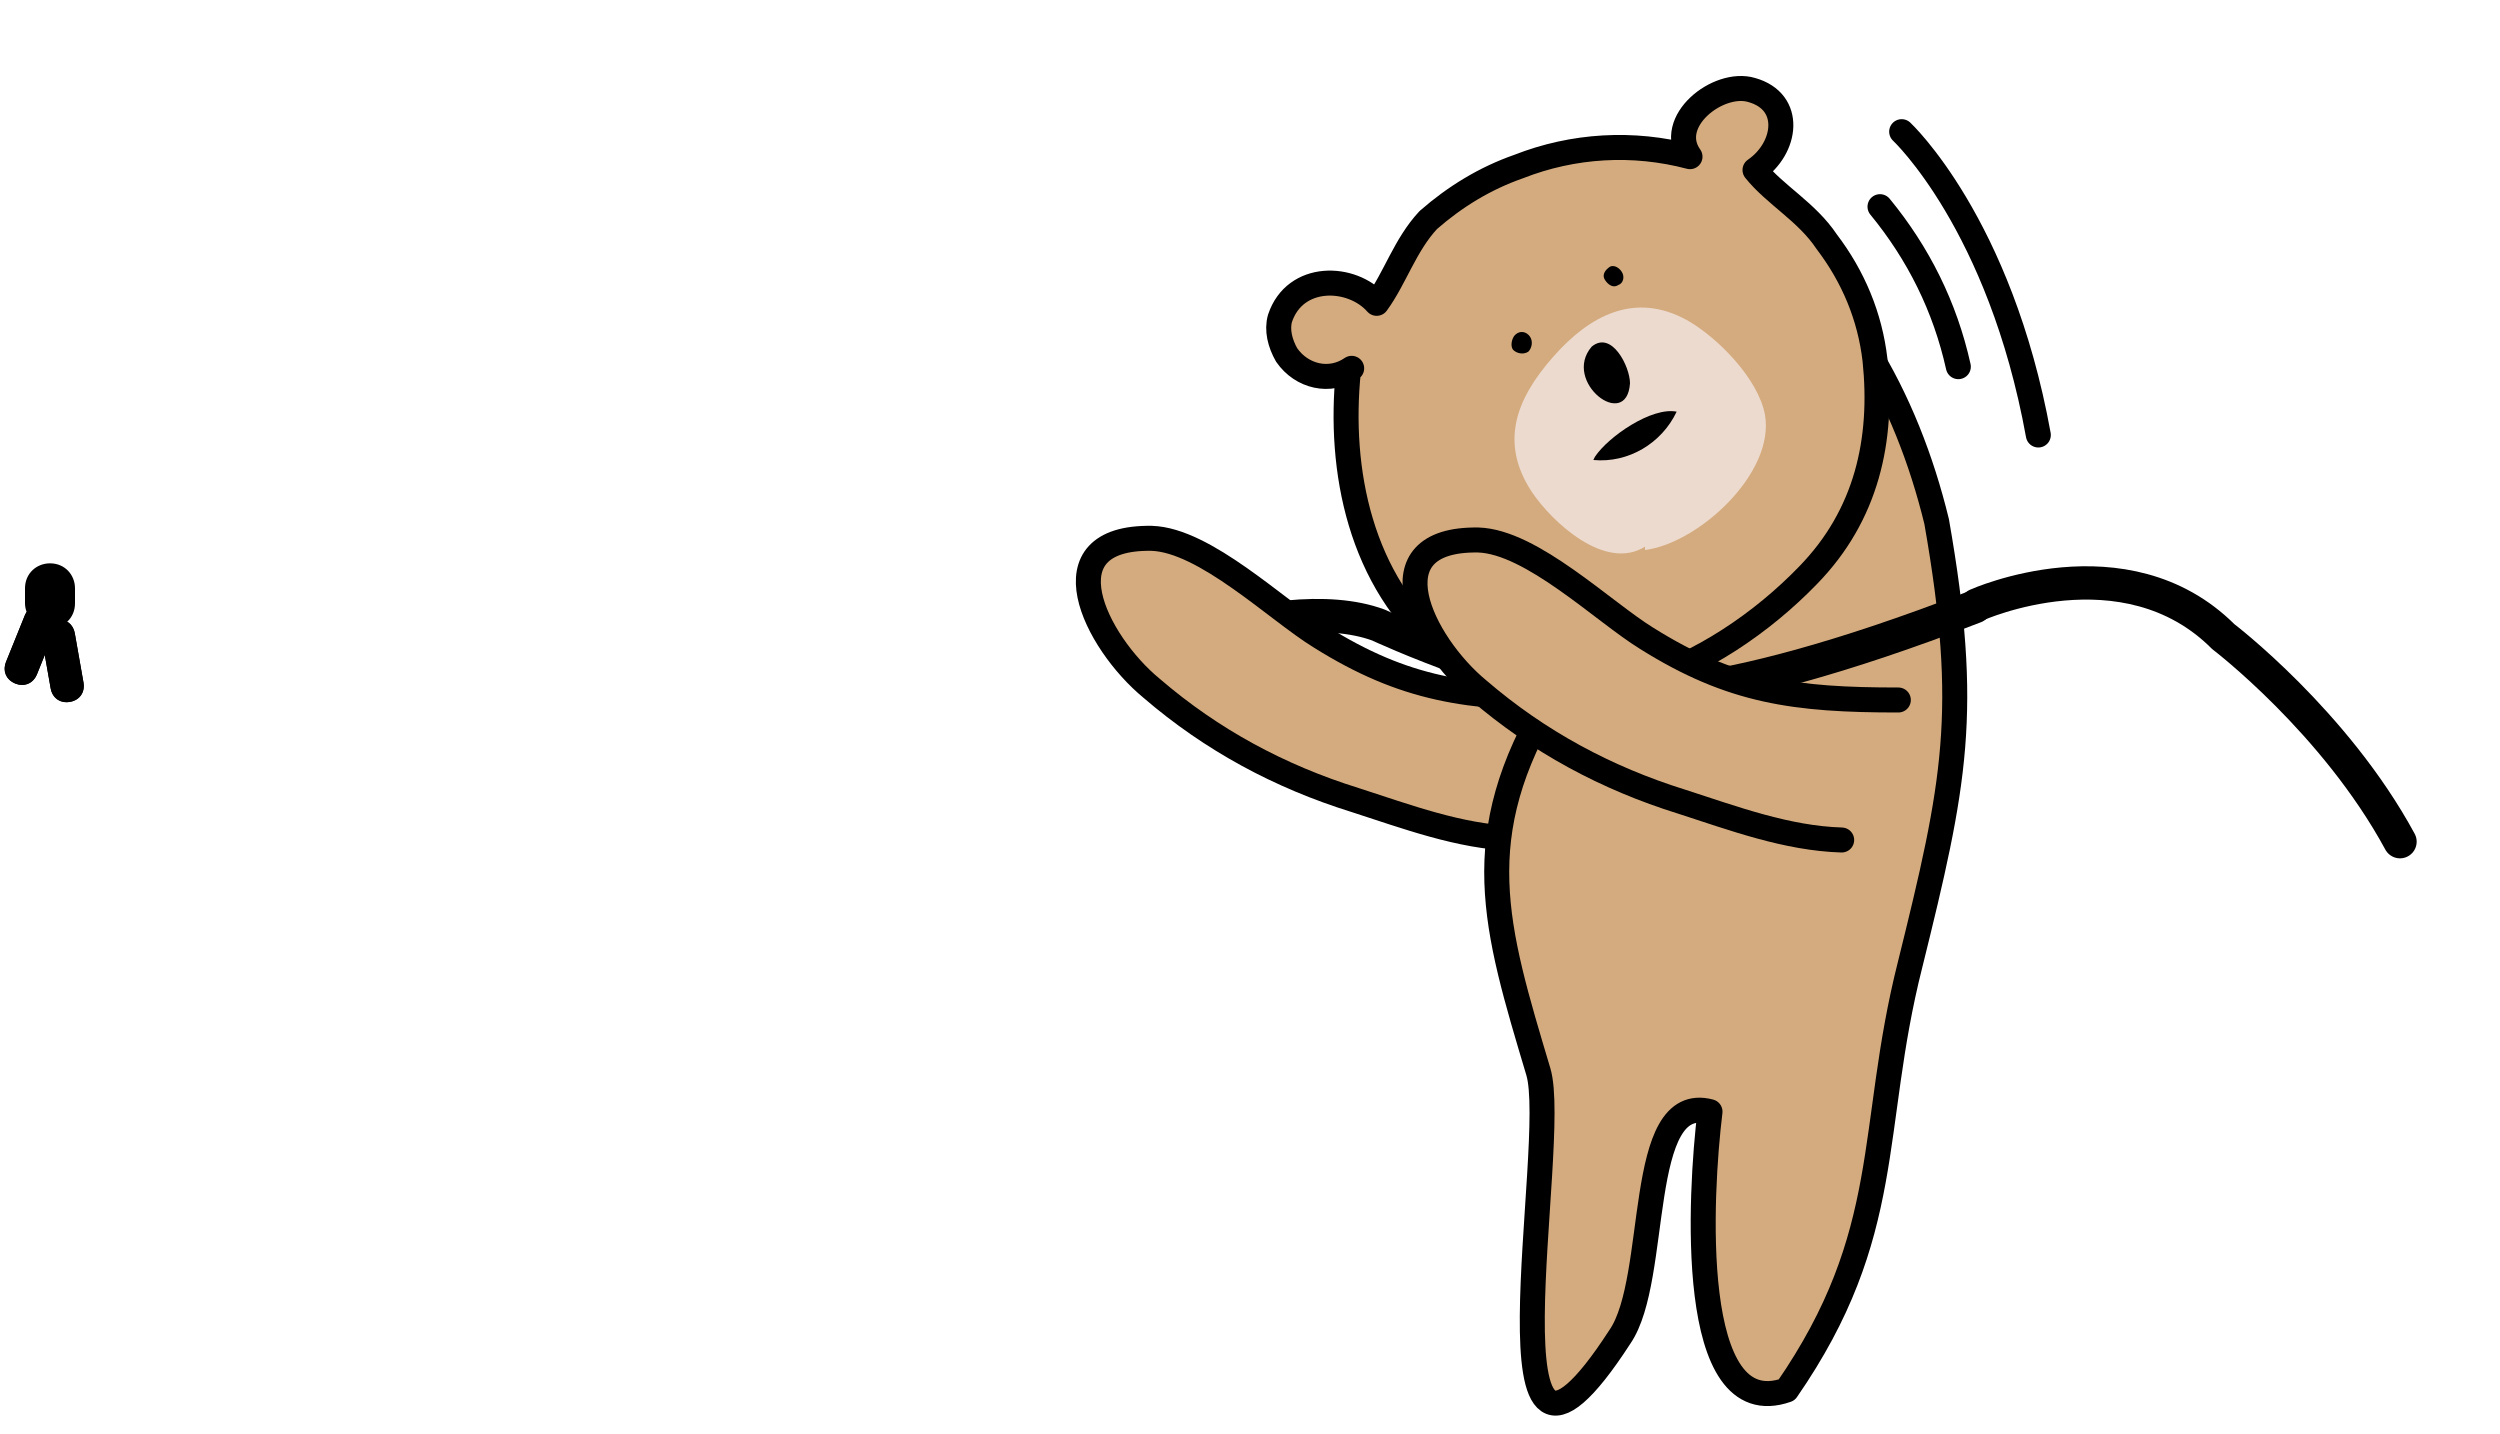
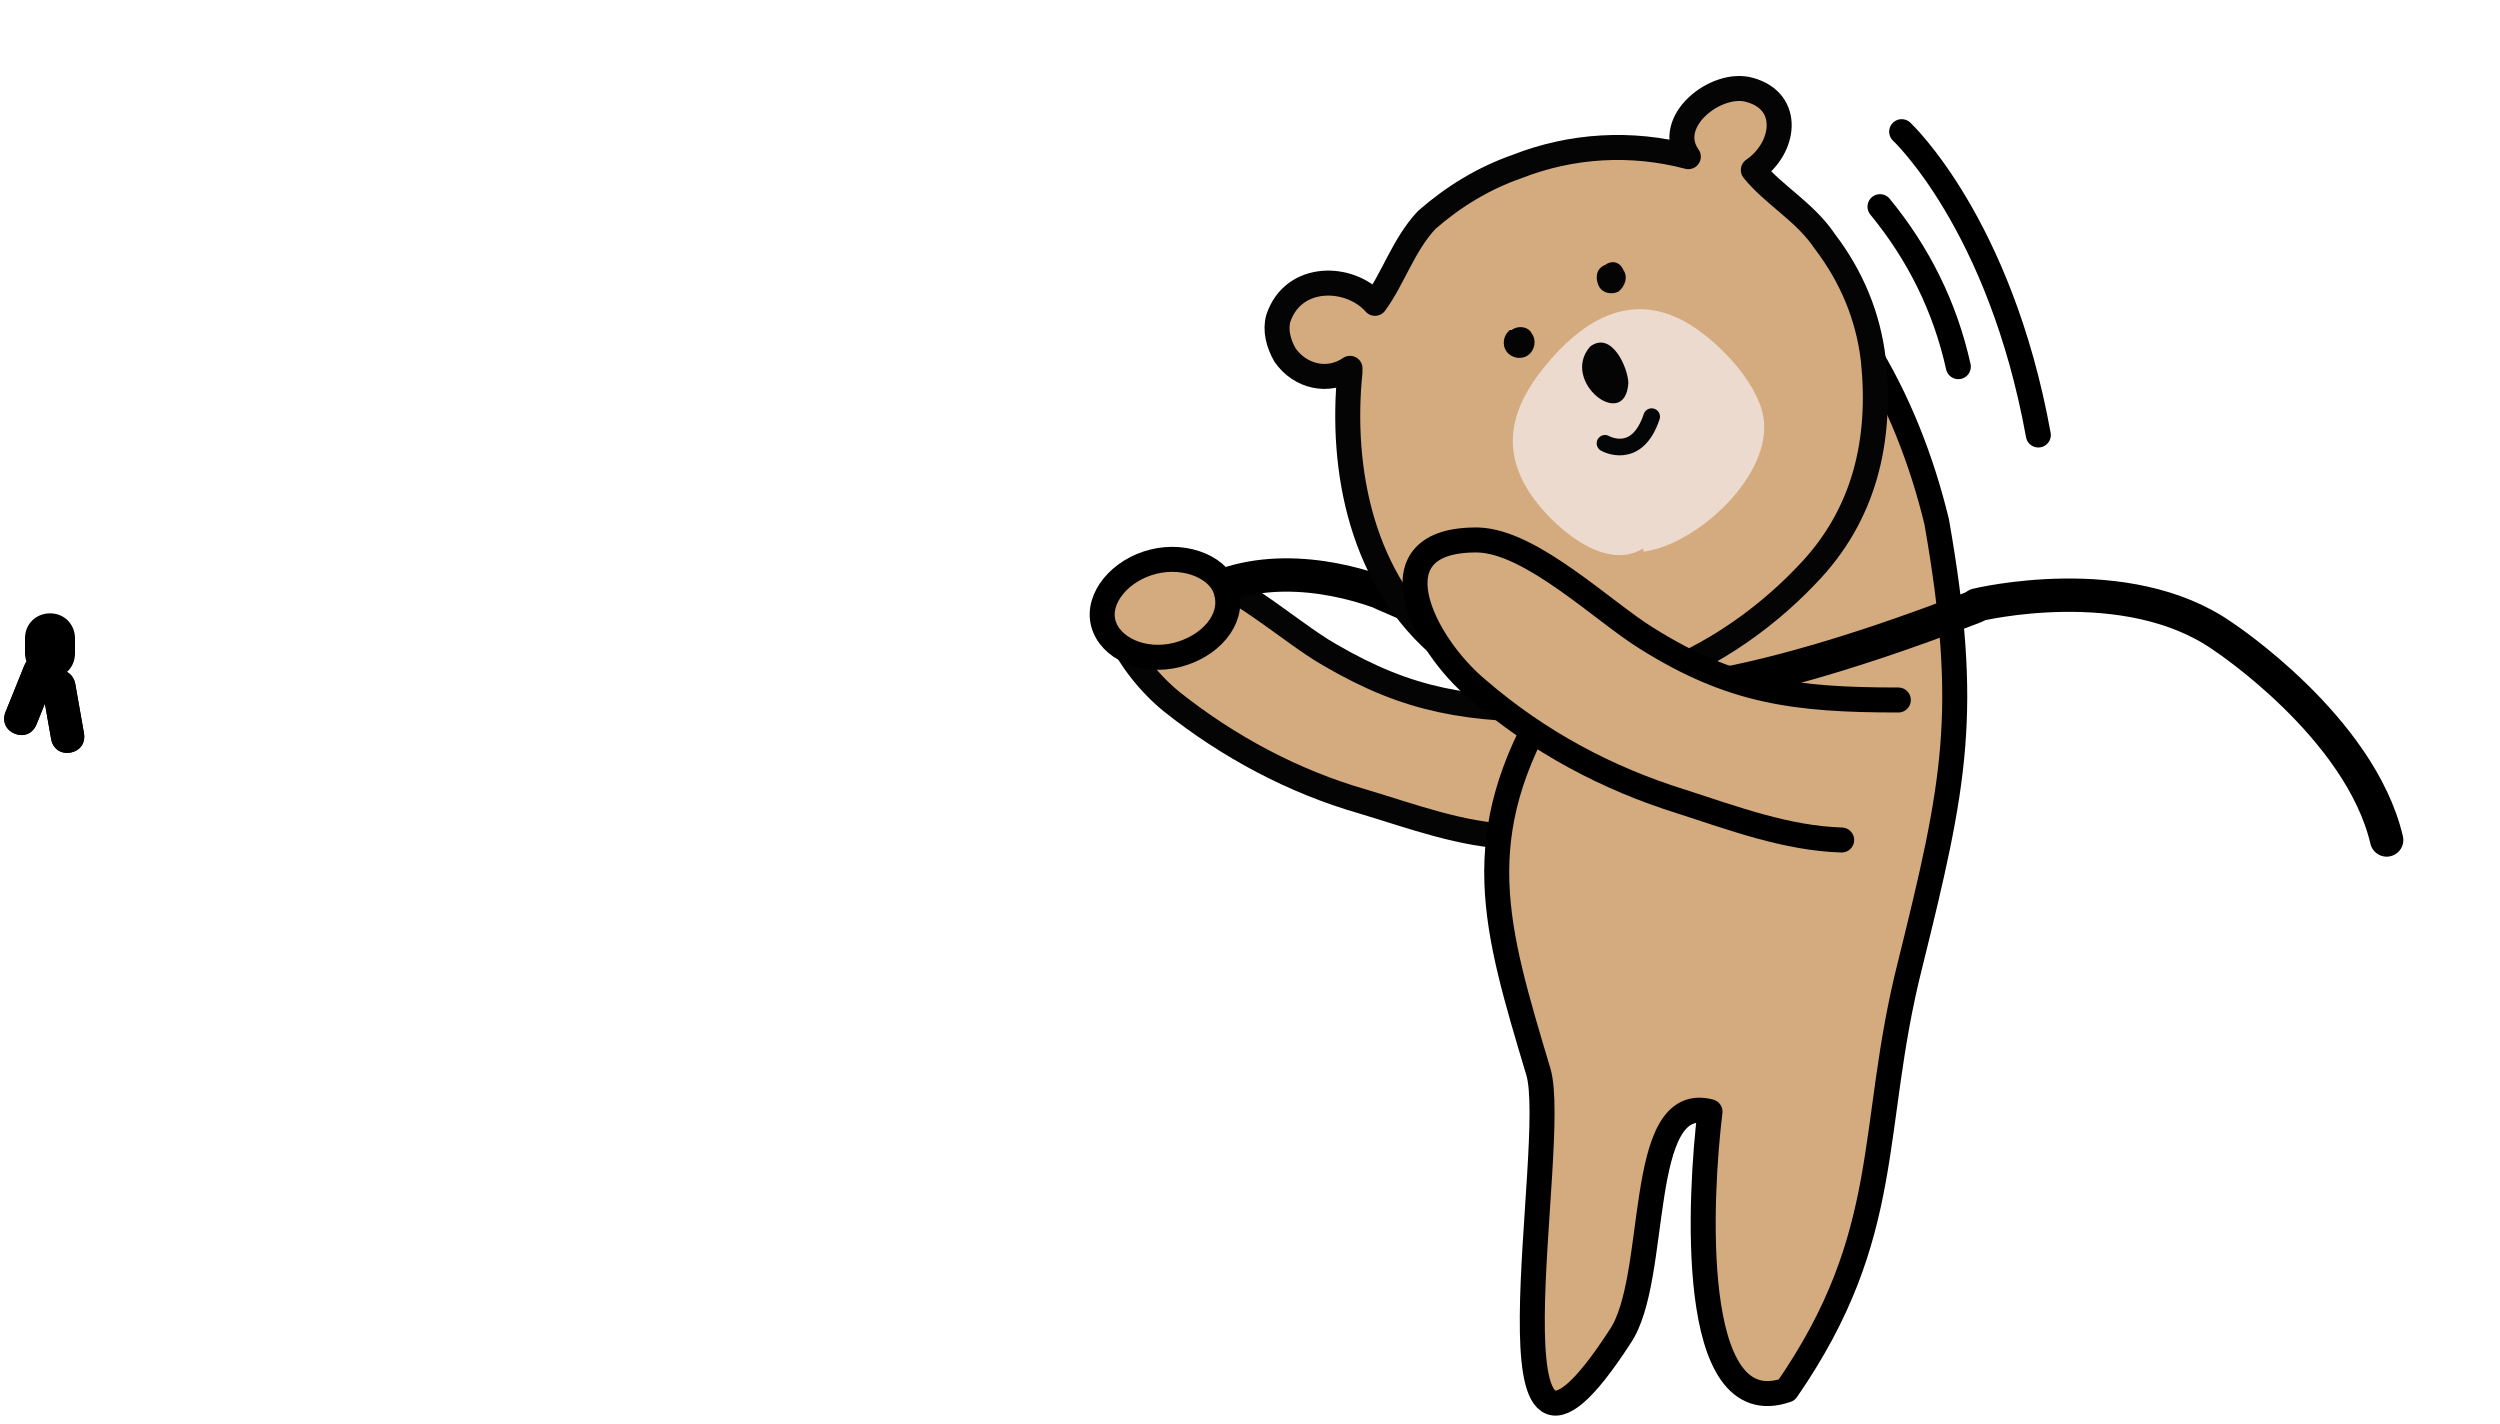
- <svg xmlns="http://www.w3.org/2000/svg" version="1.1" x="0px" y="0px" viewBox="0 0 150 86" style="enable-background:new 0 0 150 86;" xml:space="preserve">
+ <svg xmlns="http://www.w3.org/2000/svg" version="1.1" x="0px" y="0px" viewBox="0 0 150 85.4" style="enable-background:new 0 0 150 85.4;" xml:space="preserve">
  <style type="text/css">
.st0{fill:none;stroke:#000000;}
.st1{fill:none;stroke:#000000;stroke-width:2;}
- .st2{fill:none;stroke:#000000;stroke-width:2;stroke-linecap:round;stroke-linejoin:round;stroke-miterlimit:4.001;}
- .st3{fill:#D4AB7E;}
- .st4{fill:none;stroke:#000000;stroke-width:1.5;stroke-linecap:round;stroke-linejoin:round;}
- .st5{fill:#EDDACE;}
- .st6{fill:none;stroke:#000;stroke-width:2;stroke-linecap:round;stroke-linejoin:round;stroke-miterlimit:4.001;}
- .st7{fill:none;stroke:#000;stroke-width:2;stroke-linecap:round;stroke-linejoin:round;stroke-miterlimit:4.001;}
- .st8{fill:none;stroke:#000000;stroke-width:1.5;stroke-linecap:round;stroke-linejoin:round;stroke-miterlimit:4.001;}
+ .st2{fill:#D4AB7E;}
+ .st3{fill:none;stroke:#040405;stroke-width:1.5;stroke-linecap:round;stroke-linejoin:round;}
+ .st4{fill:none;stroke:#000000;stroke-width:2;stroke-linecap:round;stroke-linejoin:round;stroke-miterlimit:4.001;}
+ .st5{fill:none;stroke:#000000;stroke-width:1.5;stroke-linecap:round;stroke-linejoin:round;}
+ .st6{fill:#040405;}
+ .st7{fill:#EDDACE;}
+ .st8{fill:none;stroke:#040506;stroke-linecap:round;stroke-linejoin:round;}
+ .st9{fill:none;stroke:#000;stroke-width:1.5;stroke-miterlimit:10;}
+ .st10{fill:none;stroke:#000;stroke-width:2;stroke-linecap:round;stroke-linejoin:round;stroke-miterlimit:4.001;}
+ .st11{fill:none;stroke:#000;stroke-width:2;stroke-linecap:round;stroke-linejoin:round;stroke-miterlimit:4.001;}
+ .st12{fill:none;stroke:#000000;stroke-width:1.5;stroke-linecap:round;stroke-linejoin:round;stroke-miterlimit:4.001;}
+     
    
      
- .bear {position:relative;animation:bear both linear infinite 7s; }
+ .bear {position:relative;animation:bear both linear infinite 5s; }
@keyframes bear {
0% {transform:translate(-42%,0) rotate(0deg);}
8% {transform:translate(-35%,0) rotate(0deg);}
16% {transform:translate(-37%,0) rotate(0deg);}
24% {transform:translate(-25%,0) rotate(0deg);}
32% {transform:translate(-25%,0) rotate(0deg);}
50% {transform:translate(-0%,0) rotate(0deg);}
100% {transform:translate(0,0) rotate(0deg);}
}
    
+     
+ .hand {position:relative;animation:hand both linear infinite 1.5s 0.2s;   transform-origin:76% 54%;}
+ @keyframes hand {
+ 0% {transform:rotate(0deg);}
+ 50% {transform:rotate(-4deg);}
+ 100% {transform:rotate(0deg);}
+ }
+    
+     
     
- .arm01 {position:relative;animation:arm both linear infinite 1.9s;   transform-origin:86% 53%;}   
+ .arm01 {position:relative;animation:arm both linear infinite 1.5s;   transform-origin:86% 53%;}   
@keyframes arm{
0% {transform:rotate(-1deg);}
- 50% {transform:rotate(6deg);}
+ 50% {transform:rotate(1deg);}
100% {transform:rotate(-1deg);}
}
    
- .arm02 {position:relative;animation:arm2 both linear infinite 1.9s 0.2s;   transform-origin:76% 54%;}
+ .arm02 {position:relative;animation:arm2 both linear infinite 1.5s 0.2s;   transform-origin:76% 54%;}
@keyframes arm2{
- 0% {transform:rotate(4deg);}
- 50% {transform:rotate(-5deg);}
- 100% {transform:rotate(4deg);}
+ 0% {transform:rotate(0deg);}
+ 50% {transform:rotate(-4deg);}
+ 100% {transform:rotate(0deg);}
}
   
    
- .body {position:relative;animation:body both linear infinite 1.9s 0.2s;   transform-origin:86% 50%;}
+ .body {position:relative;animation:body both linear infinite 1.5s 0.2s;   transform-origin:86% 50%;}
@keyframes body{
0% {transform:rotate(1deg);}
50% {transform:rotate(-3deg);}
100% {transform:rotate(1deg);}
}
    
    
- .head {position:relative;animation:head both linear infinite 1.9s 0.2s;   transform-origin:76% 27%;}
+ .head {position:relative;animation:head both linear infinite 1.5s 0.2s;   transform-origin:76% 27%;}
@keyframes head {
0% {transform:rotate(-2deg);}
50% {transform:rotate(10deg);}
100% {transform:rotate(-2deg);}
}
   
    
- .a1 {position:relative;animation:fade both linear infinite 1.9s;}
- .a2 {position:relative;animation:fade both linear infinite 1.9s 0.4s;}
+ .a1 {position:relative;animation:fade both linear infinite 1.5s;}
+ .a2 {position:relative;animation:fade both linear infinite 1.5s 0.4s;}
@keyframes fade {
0% {opacity:0;}
30% {opacity:1;}
60% {opacity:1;}
90% {opacity:0;}
100% {opacity:0;}
}
    
   
- .line {animation:brush both infinite linear 7s;stroke-dasharray:140;stroke-dashoffset:140;}	
+ .line {animation:brush both infinite linear 5s;stroke-dasharray:140;stroke-dashoffset:140;}	

@keyframes brush {
0% {stroke-dashoffset:140;}
- 8% {stroke-dashoffset:128;}
- 16% {stroke-dashoffset:120;}
- 22% {stroke-dashoffset:115;}
- 34% {stroke-dashoffset:110;}
- 50% {stroke-dashoffset:55;}
+ 9% {stroke-dashoffset:120;}
+ 15% {stroke-dashoffset:120;}  
+ 23% {stroke-dashoffset:111;}
+ 32% {stroke-dashoffset:111;}  
+ 39% {stroke-dashoffset:85;}
+ 59% {stroke-dashoffset:65;}
+ 60% {stroke-dashoffset:55;}
100% {stroke-dashoffset:55;}
} 
    
-     
- .st7 {position:relative;animation:st7 both linear infinite 1.9s 0.2s;   transform-origin:80% 50%;}
- @keyframes st7{
+ 
+ .st11 {position:relative;animation:st11 both linear infinite 1.5s;   transform-origin:80% 47%;}
+ @keyframes st11{
0% {transform:rotate(0deg);}
- 50% {transform:rotate(10deg);}
+ 50% {transform:rotate(15deg);}
100% {transform:rotate(0deg);}
}
</style>
  <g id="line">
    <g id="그룹_115038">
      <g id="사각형_21610" transform="translate(1.873 5.807) rotate(22)">
-         <path d="M12.3,28L12.3,28c0.6,0,1,0.4,1,1l0,3c0,0.6-0.4,1-1,1l0,0c-0.6,0-1-0.4-1-1l0-3C11.3,28.4,11.8,28,12.3,28z" />
-         <path class="st0" d="M12.3,28.5L12.3,28.5c0.3,0,0.5,0.2,0.5,0.5l0,3c0,0.3-0.2,0.5-0.5,0.5l0,0c-0.3,0-0.5-0.2-0.5-0.5l0-3     C11.8,28.7,12,28.5,12.3,28.5z" />
+         <path d="M13.4,30.8L13.4,30.8c0.6,0,1,0.4,1,1l0,3c0,0.6-0.4,1-1,1l0,0c-0.6,0-1-0.4-1-1l0-3C12.4,31.2,12.9,30.8,13.4,30.8z" />
+         <path class="st0" d="M13.4,31.3L13.4,31.3c0.3,0,0.5,0.2,0.5,0.5l0,3c0,0.3-0.2,0.5-0.5,0.5l0,0c-0.3,0-0.5-0.2-0.5-0.5l0-3     C12.9,31.5,13.1,31.3,13.4,31.3z" />
      </g>
      <g id="사각형_21611" transform="translate(2.309 7.212) rotate(-10)">
-         <path d="M-4.2,29.7L-4.2,29.7c0.6,0,1,0.4,1,1l0,3c0,0.6-0.4,1-1,1l0,0c-0.6,0-1-0.4-1-1l0-3C-5.2,30.2-4.8,29.7-4.2,29.7z" />
-         <path class="st0" d="M-4.2,30.2L-4.2,30.2c0.3,0,0.5,0.2,0.5,0.5l0,3c0,0.3-0.2,0.5-0.5,0.5l0,0c-0.3,0-0.5-0.2-0.5-0.5l0-3     C-4.7,30.5-4.5,30.2-4.2,30.2z" />
+         <path d="M-4.7,32.7L-4.7,32.7c0.6,0,1,0.4,1,1l0,3c0,0.6-0.4,1-1,1l0,0c-0.6,0-1-0.4-1-1l0-3C-5.7,33.2-5.3,32.7-4.7,32.7z" />
+         <path class="st0" d="M-4.7,33.2L-4.7,33.2c0.3,0,0.5,0.2,0.5,0.5l0,3c0,0.3-0.2,0.5-0.5,0.5l0,0c-0.3,0-0.5-0.2-0.5-0.5l0-3     C-5.2,33.5-5,33.2-4.7,33.2z" />
      </g>
-       <path id="사각형_21467" d="M1.5,36.2v-0.9c0-0.9,0.7-1.5,1.5-1.5l0,0c0.9,0,1.5,0.7,1.5,1.5v0.9c0,0.9-0.7,1.5-1.5,1.5l0,0    C2.2,37.7,1.5,37,1.5,36.2z" />
-       <path id="패스_39632" class="st1 line" d="M3,36c0,0,4.4-2.3,7.1,0s5.8,5.9,18.3,0.6s12.5-5.4,25.1,0.4s13.8,2.4,17.2,1.5" />
+       <path id="사각형_21467" d="M1.5,39.2v-0.9c0-0.9,0.7-1.5,1.5-1.5l0,0c0.9,0,1.5,0.7,1.5,1.5v0.9c0,0.9-0.7,1.5-1.5,1.5l0,0    C2.2,40.7,1.5,40,1.5,39.2z" />
+       <path id="패스_39632" class="st1 line" d="M3,39c0,0,4.4-2.3,7.1,0s5.8,5.9,18.3,0.6s12.5-5.4,25.1,0.4c8,2.7,17.1-2.6,17-2.5" />
    </g>
  </g>
  <g class="bear">
+     <g id="arm01_00000008835554379431848220000009571900433810571957_" class="arm02">
+       <g>
+         <path id="패스_39666" class="st2" d="M94,42.6c-5.9,0-9.4-0.5-14.2-3.3c-2.5-1.4-6.5-5.2-9.5-5.3c-6.1-0.1-3.2,5.5,0,8.1    c3.4,2.7,7.3,4.8,11.5,6c3,0.9,5.9,2,9,2.1" />
+         <path id="패스_39667" class="st3" d="M94,42.6c-5.9,0-9.4-0.5-14.2-3.3c-2.5-1.4-6.5-5.2-9.5-5.3c-6.1-0.1-3.2,5.5,0,8.1    c3.4,2.7,7.3,4.8,11.5,6c3,0.9,5.9,2,9,2.1" />
+       </g>
+     </g>
    <g id="line2">
-       <path class="st2" d="M70.7,38.5c4.5-1.5,9-2.1,12-1c0,0,8.8,4.1,14.1,4" />
-     </g>
-     <g id="arm01" class="arm02">
-       <g id="팔2">
-         <g>
-           <path id="패스_39642" class="st3" d="M94.3,41.9c-6.2,0-10-0.5-15.1-3.7c-2.6-1.6-6.9-5.8-10.1-5.9c-6.5-0.1-3.4,6.2,0,9                     c3.6,3.1,7.7,5.3,12.2,6.7c3.1,1,6.3,2.2,9.5,2.3" />
-           <path id="패스_39643" class="st4" d="M94.3,41.9c-6.2,0-10-0.5-15.1-3.7c-2.6-1.6-6.9-5.8-10.1-5.9c-6.5-0.1-3.4,6.2,0,9                     c3.6,3.1,7.7,5.3,12.2,6.7c3.1,1,6.3,2.2,9.5,2.3" />
-         </g>
-       </g>
+       <path class="st4" d="M70.9,36.5c3.7-2.9,8.7-2.1,11.8-1c0,0,8.8,4.1,14.1,4" />
    </g>
    <g id="body_00000015344409383502475200000002540881623747644801_" class="body">
      <g id="body">
-         <path id="패스_39633" class="st3" d="M93.1,41.8c-5.1,8.4-3.4,13.8-0.8,22.5c1.3,4.3-3.9,29.5,4.9,15.9                 c2.4-3.5,0.9-14.7,5.4-13.5c-0.6,4.9-1.4,18.8,4.6,16.7c6.5-9.4,4.9-15.6,7.4-25.5c2.7-10.9,3.6-15.2,1.6-26.6                 c-0.9-3.7-2.3-7.3-4.3-10.5" />
-         <path id="패스_39634" class="st4" d="M93.1,41.8c-5.1,8.4-3.4,13.8-0.8,22.5c1.3,4.3-3.9,29.5,4.9,15.9                 c2.4-3.5,0.9-14.7,5.4-13.5c-0.6,4.9-1.4,18.8,4.6,16.7c6.5-9.4,4.9-15.6,7.4-25.5c2.7-10.9,3.6-15.2,1.6-26.6                 c-0.9-3.7-2.3-7.3-4.3-10.5" />
+         <path id="패스_39633" class="st2" d="M93.1,41.8c-5.1,8.4-3.4,13.8-0.8,22.5c1.3,4.3-3.9,29.5,4.9,15.9    c2.4-3.5,0.9-14.7,5.4-13.5c-0.6,4.9-1.4,18.8,4.6,16.7c6.5-9.4,4.9-15.6,7.4-25.5c2.7-10.9,3.6-15.2,1.6-26.6    c-0.9-3.7-2.3-7.3-4.3-10.5" />
+         <path id="패스_39634" class="st5" d="M93.1,41.8c-5.1,8.4-3.4,13.8-0.8,22.5c1.3,4.3-3.9,29.5,4.9,15.9    c2.4-3.5,0.9-14.7,5.4-13.5c-0.6,4.9-1.4,18.8,4.6,16.7c6.5-9.4,4.9-15.6,7.4-25.5c2.7-10.9,3.6-15.2,1.6-26.6    c-0.9-3.7-2.3-7.3-4.3-10.5" />
      </g>
    </g>
-     <g id="head_00000111160092797894963380000014176651768547135620_" class="head">
-       <g id="head">
-         <g>
-           <path id="패스_39635" class="st3" d="M81.1,22.1c-1.3,0.9-3,0.5-3.9-0.8c-0.4-0.7-0.6-1.5-0.4-2.2c0.9-2.7,4.3-2.6,5.8-0.9                     c1.1-1.5,1.7-3.5,3.1-5c1.6-1.4,3.4-2.5,5.4-3.2c3.3-1.3,6.9-1.5,10.3-0.6c-1.5-2.1,1.7-4.6,3.7-4c2.5,0.7,2.1,3.5,0.2,4.8                     c1.2,1.5,3.1,2.5,4.3,4.3c1.6,2.1,2.6,4.5,2.9,7.1c0.5,4.8-0.5,9.3-4,12.9C103,40.2,93.6,44.7,86.6,39c-5-4.1-6.3-10.8-5.7-16.7" />
-           <path id="패스_39636" class="st4" d="M81.1,22.1c-1.3,0.9-3,0.5-3.9-0.8c-0.4-0.7-0.6-1.5-0.4-2.2c0.9-2.7,4.3-2.6,5.8-0.9                     c1.1-1.5,1.7-3.5,3.1-5c1.6-1.4,3.4-2.5,5.4-3.2c3.3-1.3,6.9-1.5,10.3-0.6c-1.5-2.1,1.7-4.6,3.7-4c2.5,0.7,2.1,3.5,0.2,4.8                     c1.2,1.5,3.1,2.5,4.3,4.3c1.6,2.1,2.6,4.5,2.9,7.1c0.5,4.8-0.5,9.3-4,12.9C103,40.2,93.6,44.7,86.6,39c-5-4.1-6.3-10.8-5.7-16.7" />
-           <path id="패스_39637" d="M91.8,20.2c0.2,0.3,0.1,0.7-0.1,0.9c-0.3,0.2-0.7,0.1-0.9-0.1s-0.1-0.7,0.1-0.9l0,0                     C91.2,19.8,91.6,19.9,91.8,20.2" />
-           <path id="패스_39638" d="M97.3,16.3c0.2,0.3,0.1,0.7-0.2,0.8l0,0c-0.3,0.2-0.6,0-0.8-0.3c-0.2-0.3,0-0.6,0.3-0.8                     C96.8,15.9,97.1,16,97.3,16.3" />
-           <path id="패스_39639" class="st5" d="M98.7,32.8c-2.4,1.5-5.6-1.5-6.8-3.3c-1.9-2.9-1-5.5,1.3-8.1c2.2-2.5,4.9-3.9,8-2.2                     c1.8,1,4.3,3.5,4.7,5.7c0.6,3.5-4,7.7-7.2,8.1" />
-           <path id="패스_39640" d="M95.5,20.8c-1.8,2.1,2.1,5.1,2.3,2.2C97.8,22,96.7,19.8,95.5,20.8" />
-           <path id="패스_39641" d="M95.6,27.6c2.1,0.2,4.1-1,5-2.9c-1.5-0.3-4.1,1.5-4.9,2.7" />
-         </g>
+     <g id="head" class="head">
+       <g>
+         <path id="패스_39660_00000173857621932986248890000004018264440501836441_" class="st2" d="M81,22.1c-1.3,0.9-3,0.5-3.9-0.8    c-0.4-0.7-0.6-1.5-0.4-2.2c0.9-2.7,4.3-2.6,5.8-0.9c1.1-1.5,1.7-3.5,3.1-5c1.6-1.4,3.4-2.5,5.4-3.2c3.3-1.3,6.9-1.5,10.3-0.6    c-1.5-2.1,1.7-4.6,3.7-4c2.5,0.7,2.1,3.5,0.2,4.8c1.2,1.5,3.1,2.5,4.3,4.3c1.6,2.1,2.6,4.5,2.9,7.1c0.5,4.8-0.5,9.3-4,12.9    C103,40.2,93.6,44.6,86.7,39c-5-4.1-6.3-10.8-5.7-16.7" />
+         <path id="패스_39661_00000102513544316289577140000000108832072597312675_" class="st3" d="M81,22.1c-1.3,0.9-3,0.5-3.9-0.8    c-0.4-0.7-0.6-1.5-0.4-2.2c0.9-2.7,4.3-2.6,5.8-0.9c1.1-1.5,1.7-3.5,3.1-5c1.6-1.4,3.4-2.5,5.4-3.2c3.3-1.3,6.9-1.5,10.3-0.6    c-1.5-2.1,1.7-4.6,3.7-4c2.5,0.7,2.1,3.5,0.2,4.8c1.2,1.5,3.1,2.5,4.3,4.3c1.6,2.1,2.6,4.5,2.9,7.1c0.5,4.8-0.5,9.3-4,12.9    C103,40.2,93.6,44.6,86.7,39c-5-4.1-6.3-10.8-5.7-16.7" />
+         <path id="패스_39662_00000060028509039174105140000004008598227821985453_" class="st6" d="M91.9,20c0.3,0.4,0.2,1-0.2,1.3    c-0.4,0.3-1,0.2-1.3-0.2s-0.2-1,0.2-1.3c0,0,0,0,0,0c0,0,0,0,0.1,0C91.1,19.5,91.7,19.6,91.9,20" />
+         <path id="패스_39663_00000045603216548454140970000014488123008319438724_" class="st6" d="M97.4,16.2c0.3,0.4,0.1,1-0.3,1.3h0    c-0.4,0.2-1,0.1-1.2-0.4s-0.1-1,0.4-1.2C96.7,15.6,97.2,15.7,97.4,16.2" />
+         <path id="패스_39664_00000170236333101724736040000005196638437042984125_" class="st7" d="M98.6,32.9c-2.4,1.5-5.6-1.5-6.8-3.3    c-1.9-2.9-1-5.5,1.3-8.1c2.2-2.5,4.9-3.9,8-2.2c1.8,1,4.3,3.5,4.7,5.7c0.6,3.5-4,7.7-7.2,8.1" />
+         <path id="패스_39665_00000046318011225085703090000017119256395407235211_" class="st6" d="M95.4,20.8c-1.8,2.1,2.1,5.1,2.3,2.2    C97.7,22.1,96.7,19.8,95.4,20.8" />
+         <path id="패스_39676_00000056391420865549387560000004415699776035327413_" class="st8" d="M96.3,26.6c0,0,1.9,1.1,2.8-1.6" />
+       </g>
+     </g>
+     <g id="hand" class="hand">
+       <g>
+         <path id="패스_39674" class="st2" d="M73.6,35.6c0.4,1.6-1,3.2-3,3.7s-4-0.4-4.4-1.9s1-3.2,3-3.7S73.3,34.1,73.6,35.6" />
+         <path id="패스_39675" class="st9" d="M73.6,35.6c0.4,1.6-1,3.2-3,3.7s-4-0.4-4.4-1.9s1-3.2,3-3.7S73.3,34.1,73.6,35.6z" />
      </g>
    </g>
    <g id="line3">
-       <path class="st6" d="M88.1,39.7c0,0,3.4,1.9,8.7,1.8c0,0,4.9,1.4,21.7-5.1" />
+       <path class="st10" d="M88.1,39.7c0,0,3.4,1.9,8.7,1.8c0,0,4.9,1.4,21.7-5.1" />
    </g>
    <g id="line4">
-       <path class="st7" d="M118.6,36.3c0,0,8.9-4,14.8,1.9c0,0,6.7,5.1,10.6,12.3" />
+       <path class="st11" d="M118.6,36.3c0,0,9-2.2,14.8,1.9c0,0,8.2,5.4,9.8,12.2" />
    </g>
    <g id="arm02" class="arm01">
      <g id="팔">
        <g>
-           <path id="패스_39644_00000093142204721033586800000015946493728101826747_" class="st3" d="M114.5,42.2c-6.2,0-10-0.5-15.1-3.7                     c-2.6-1.6-6.9-5.8-10.1-5.9c-6.5-0.1-3.4,6.2,0,9c3.6,3.1,7.7,5.3,12.2,6.7c3.1,1,6.3,2.2,9.5,2.3" />
-           <path id="패스_39645_00000114776873160134398600000009792818864362500774_" class="st4" d="M113.9,42c-6.2,0-10-0.5-15.1-3.7                     c-2.6-1.6-6.9-5.8-10.1-5.9c-6.5-0.1-3.4,6.2,0,9c3.6,3.1,7.7,5.3,12.2,6.7c3.1,1,6.3,2.2,9.6,2.3" />
+           <path id="패스_39644_00000093142204721033586800000015946493728101826747_" class="st2" d="M114.5,42.2c-6.2,0-10-0.5-15.1-3.7     c-2.6-1.6-6.9-5.8-10.1-5.9c-6.5-0.1-3.4,6.2,0,9c3.6,3.1,7.7,5.3,12.2,6.7c3.1,1,6.3,2.2,9.5,2.3" />
+           <path id="패스_39645_00000114776873160134398600000009792818864362500774_" class="st5" d="M113.9,42c-6.2,0-10-0.5-15.1-3.7     c-2.6-1.6-6.9-5.8-10.1-5.9c-6.5-0.1-3.4,6.2,0,9c3.6,3.1,7.7,5.3,12.2,6.7c3.1,1,6.3,2.2,9.6,2.3" />
        </g>
      </g>
    </g>
    <g id="aa">
      <g id="bk">
-         <path id="패스_39617" class="st8 a1" d="M112.8,12.4c2.3,2.8,3.9,6,4.7,9.6" />
-         <path id="패스_39618" class="st8 a2" d="M114.1,7.9c0,0,5.9,5.5,8.2,18.2" />
+         <path id="패스_39617" class="st12 a1" d="M112.8,12.4c2.3,2.8,3.9,6,4.7,9.6" />
+         <path id="패스_39618" class="st12 a2" d="M114.1,7.9c0,0,5.9,5.5,8.2,18.2" />
      </g>
    </g>
  </g>
</svg>
